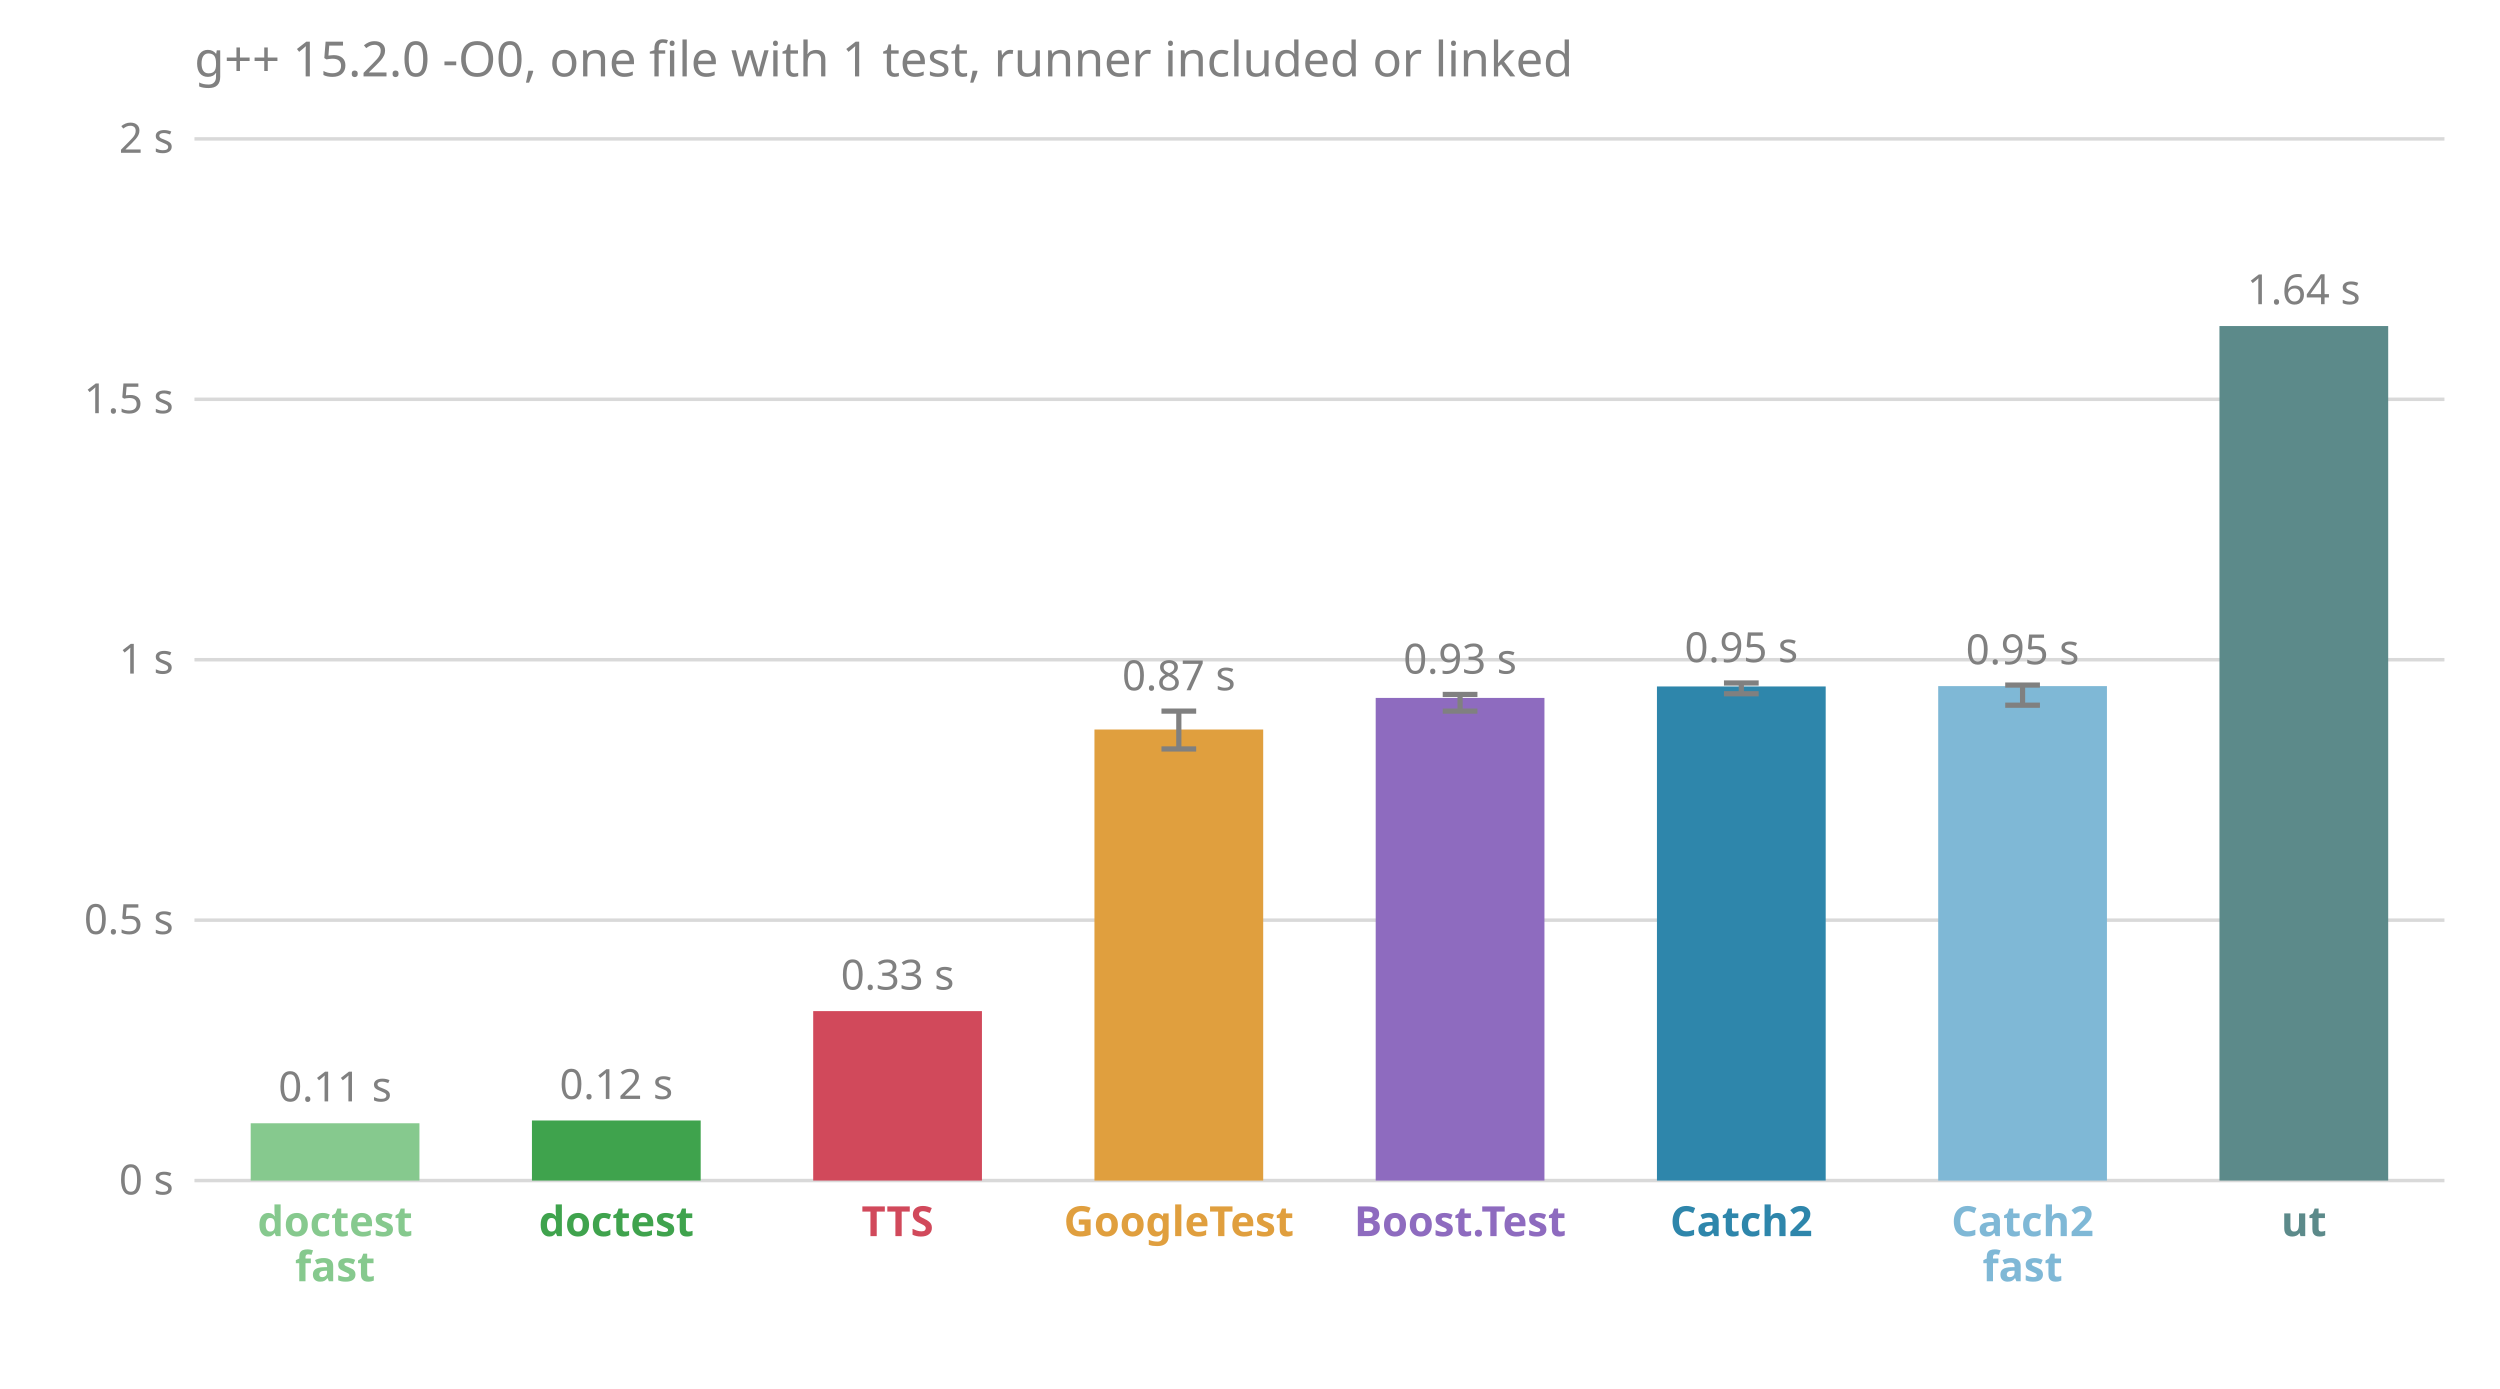
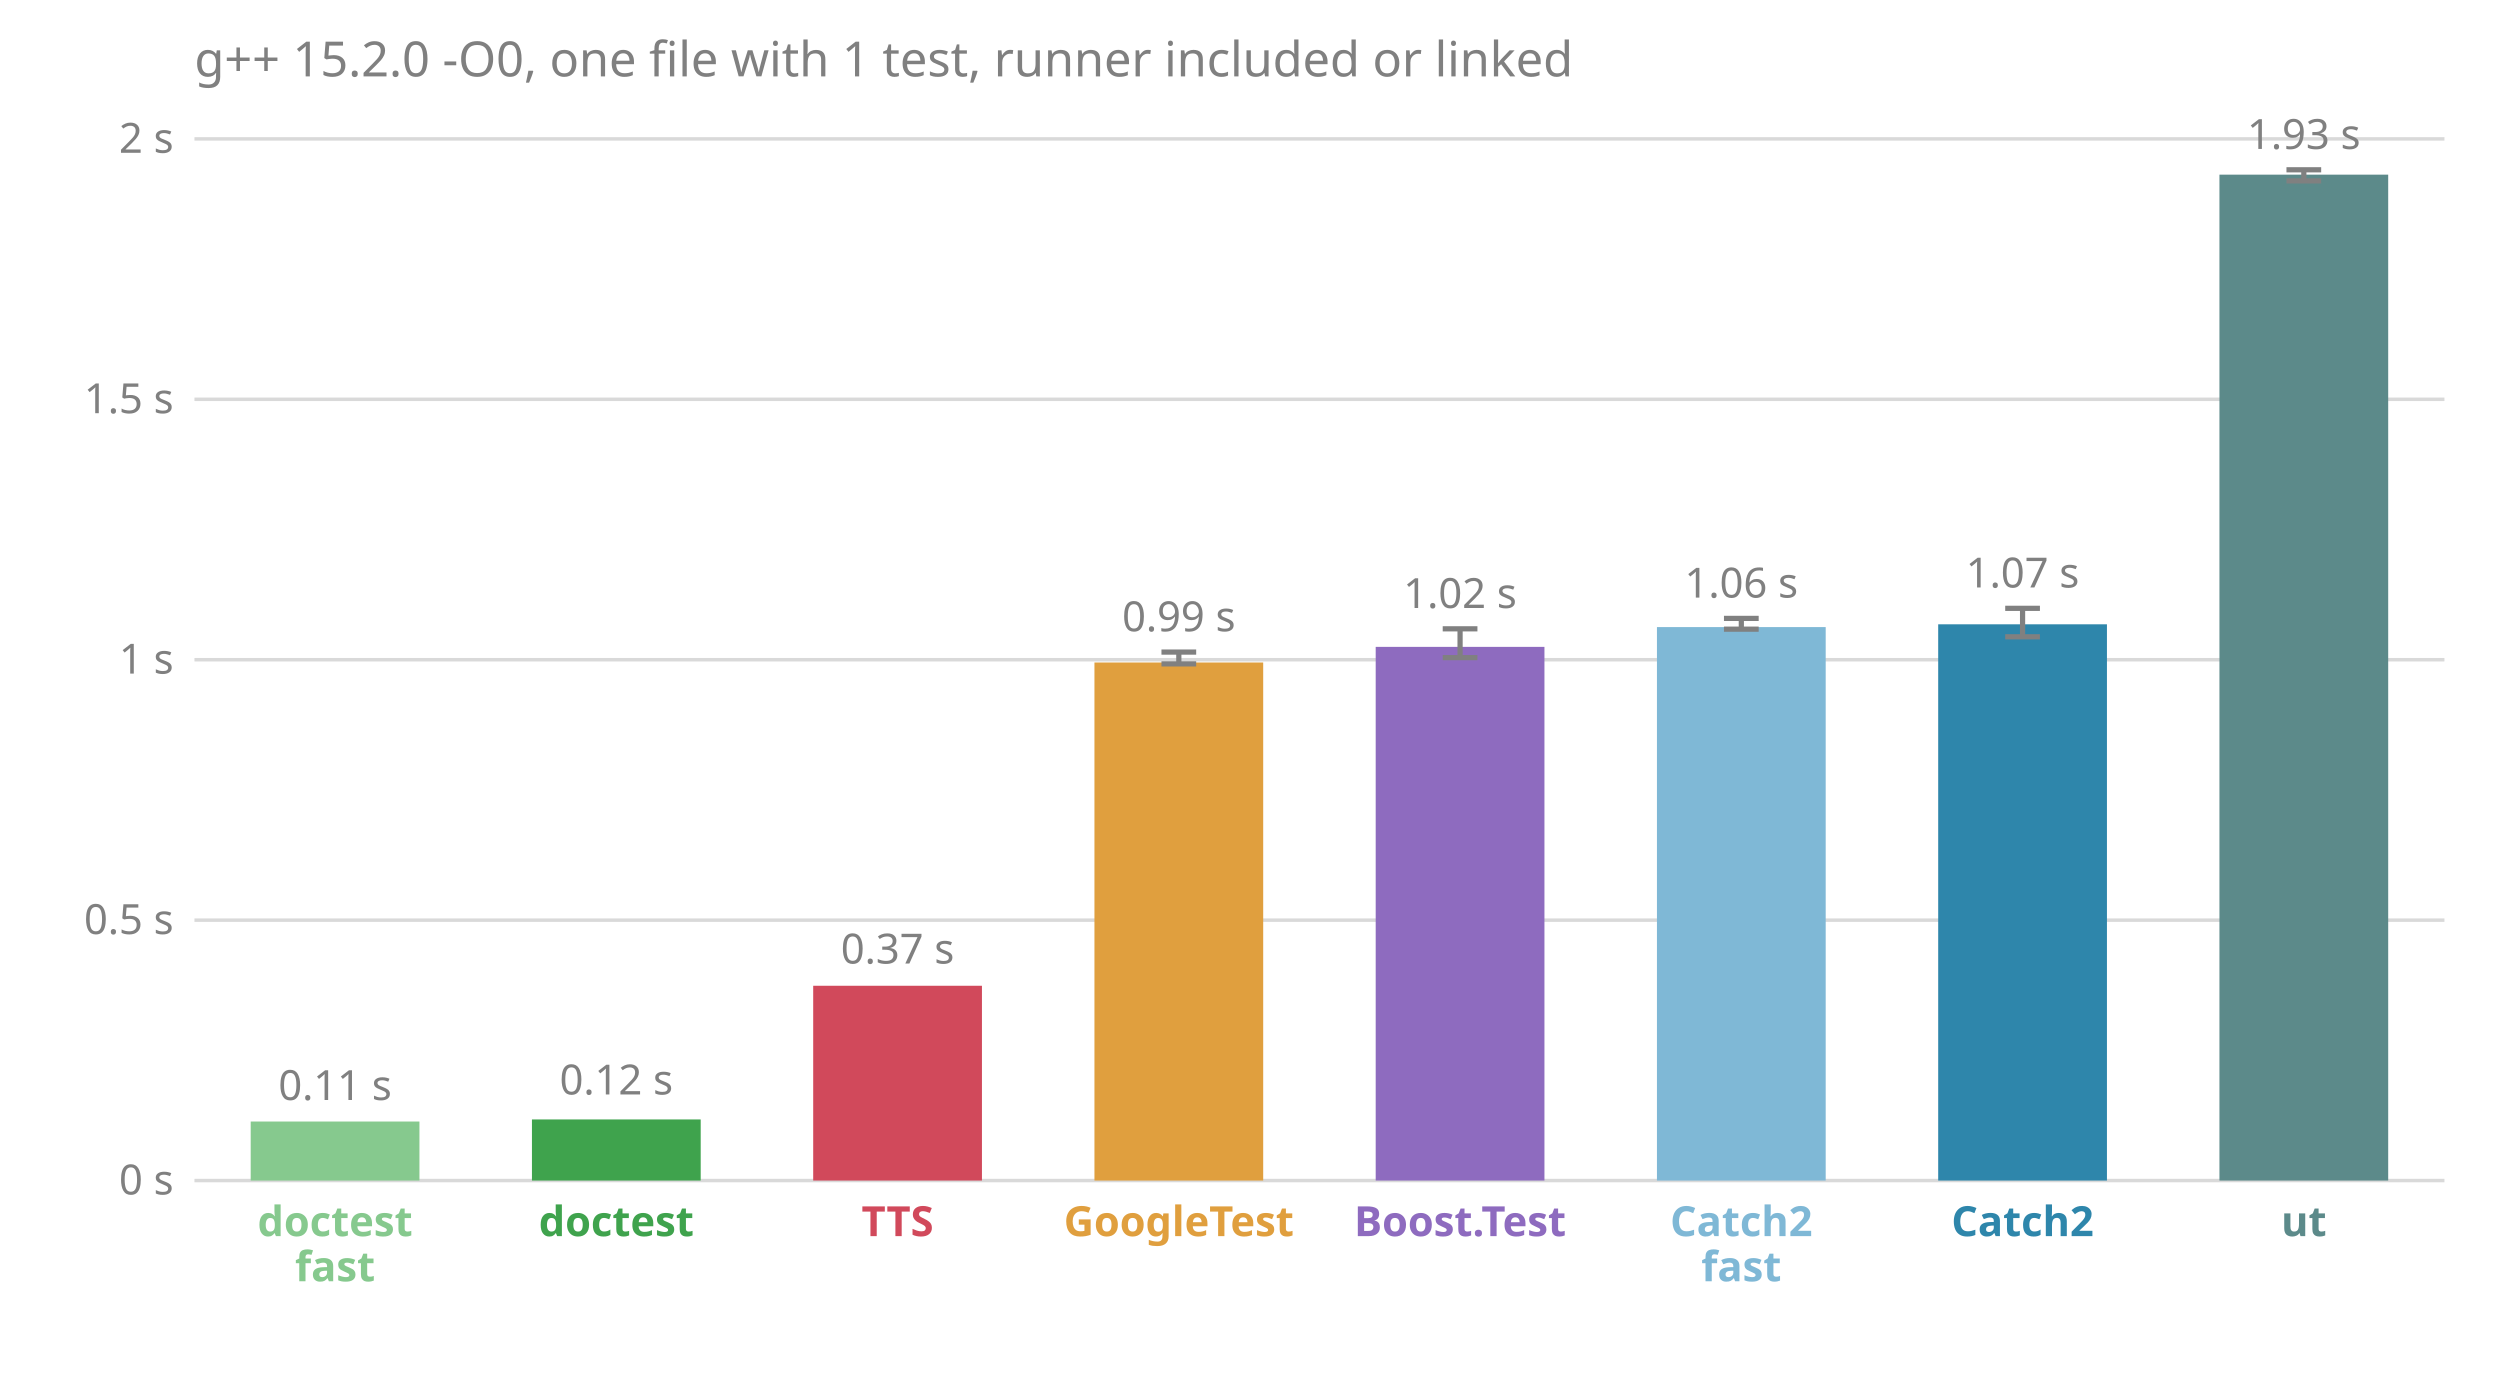
<svg xmlns="http://www.w3.org/2000/svg" viewBox="0 0 720 400" font-family="sans-serif" font-size="12">
  <text x="56.0" y="22.0" fill="#808080" font-size="14">g++ 15.2.0 -O0, one file with 1 test, runner included or linked</text>
  <line x1="56.0" x2="704.0" y1="340.0" y2="340.0" stroke="#808080" stroke-opacity="0.3" />
  <text x="50.0" y="344.0" fill="#808080" text-anchor="end">0 s</text>
  <line x1="56.0" x2="704.0" y1="265.0" y2="265.0" stroke="#808080" stroke-opacity="0.3" />
  <text x="50.0" y="269.0" fill="#808080" text-anchor="end">0.5 s</text>
  <line x1="56.0" x2="704.0" y1="190.0" y2="190.0" stroke="#808080" stroke-opacity="0.3" />
  <text x="50.0" y="194.0" fill="#808080" text-anchor="end">1 s</text>
  <line x1="56.0" x2="704.0" y1="115.0" y2="115.0" stroke="#808080" stroke-opacity="0.3" />
  <text x="50.0" y="119.0" fill="#808080" text-anchor="end">1.5 s</text>
  <line x1="56.0" x2="704.0" y1="40.0" y2="40.0" stroke="#808080" stroke-opacity="0.3" />
  <text x="50.0" y="44.0" fill="#808080" text-anchor="end">2 s</text>
-   <rect x="72.2" y="323.5" width="48.6" height="16.5" fill="#86c98e" />
-   <text x="96.5" y="317.2" fill="#808080" text-anchor="middle">0.11 s</text>
+   <rect x="72.2" y="323.0" width="48.6" height="17.0" fill="#86c98e" />
+   <text x="96.5" y="316.8" fill="#808080" text-anchor="middle">0.11 s</text>
  <text x="96.5" y="356.0" fill="#86c98e" font-weight="bold" text-anchor="middle">doctest</text>
  <text x="96.5" y="369.0" fill="#86c98e" font-weight="bold" text-anchor="middle">fast</text>
-   <rect x="153.2" y="322.7" width="48.6" height="17.3" fill="#3fa34d" />
-   <text x="177.5" y="316.5" fill="#808080" text-anchor="middle">0.12 s</text>
+   <rect x="153.2" y="322.4" width="48.6" height="17.6" fill="#3fa34d" />
+   <text x="177.5" y="315.2" fill="#808080" text-anchor="middle">0.12 s</text>
  <text x="177.5" y="356.0" fill="#3fa34d" font-weight="bold" text-anchor="middle">doctest</text>
-   <rect x="234.2" y="291.2" width="48.6" height="48.8" fill="#d1495b" />
-   <text x="258.5" y="285.0" fill="#808080" text-anchor="middle">0.33 s</text>
+   <rect x="234.2" y="283.9" width="48.6" height="56.1" fill="#d1495b" />
+   <text x="258.5" y="277.5" fill="#808080" text-anchor="middle">0.37 s</text>
  <text x="258.5" y="356.0" fill="#d1495b" font-weight="bold" text-anchor="middle">TTS</text>
-   <rect x="315.2" y="210.1" width="48.6" height="129.9" fill="#e09f3e" />
-   <line x1="339.5" x2="339.5" y1="215.7" y2="204.8" stroke="#808080" stroke-width="1.5" />
-   <line x1="334.5" x2="344.5" y1="215.7" y2="215.7" stroke="#808080" stroke-width="1.5" />
-   <line x1="334.5" x2="344.5" y1="204.8" y2="204.8" stroke="#808080" stroke-width="1.5" />
-   <text x="339.5" y="198.8" fill="#808080" text-anchor="middle">0.87 s</text>
+   <rect x="315.2" y="190.8" width="48.6" height="149.2" fill="#e09f3e" />
+   <line x1="339.5" x2="339.5" y1="191.2" y2="187.8" stroke="#808080" stroke-width="1.5" />
+   <line x1="334.5" x2="344.5" y1="191.2" y2="191.2" stroke="#808080" stroke-width="1.5" />
+   <line x1="334.5" x2="344.5" y1="187.8" y2="187.8" stroke="#808080" stroke-width="1.5" />
+   <text x="339.5" y="181.8" fill="#808080" text-anchor="middle">0.99 s</text>
  <text x="339.5" y="356.0" fill="#e09f3e" font-weight="bold" text-anchor="middle">GoogleTest</text>
-   <rect x="396.2" y="201.0" width="48.6" height="139.0" fill="#8e6bbf" />
-   <line x1="420.5" x2="420.5" y1="204.8" y2="200.0" stroke="#808080" stroke-width="1.5" />
-   <line x1="415.5" x2="425.5" y1="204.8" y2="204.8" stroke="#808080" stroke-width="1.5" />
-   <line x1="415.5" x2="425.5" y1="200.0" y2="200.0" stroke="#808080" stroke-width="1.5" />
-   <text x="420.5" y="194.0" fill="#808080" text-anchor="middle">0.93 s</text>
+   <rect x="396.2" y="186.3" width="48.6" height="153.7" fill="#8e6bbf" />
+   <line x1="420.5" x2="420.5" y1="189.4" y2="181.1" stroke="#808080" stroke-width="1.5" />
+   <line x1="415.5" x2="425.5" y1="189.4" y2="189.4" stroke="#808080" stroke-width="1.5" />
+   <line x1="415.5" x2="425.5" y1="181.1" y2="181.1" stroke="#808080" stroke-width="1.5" />
+   <text x="420.5" y="175.1" fill="#808080" text-anchor="middle">1.02 s</text>
  <text x="420.5" y="356.0" fill="#8e6bbf" font-weight="bold" text-anchor="middle">Boost.Test</text>
-   <rect x="477.2" y="197.7" width="48.6" height="142.3" fill="#2e86ab" />
-   <line x1="501.5" x2="501.5" y1="199.8" y2="196.7" stroke="#808080" stroke-width="1.5" />
-   <line x1="496.5" x2="506.5" y1="199.8" y2="199.8" stroke="#808080" stroke-width="1.5" />
-   <line x1="496.5" x2="506.5" y1="196.7" y2="196.7" stroke="#808080" stroke-width="1.5" />
-   <text x="501.5" y="190.7" fill="#808080" text-anchor="middle">0.95 s</text>
-   <text x="501.5" y="356.0" fill="#2e86ab" font-weight="bold" text-anchor="middle">Catch2</text>
-   <rect x="558.2" y="197.6" width="48.6" height="142.4" fill="#7fb8d6" />
-   <line x1="582.5" x2="582.5" y1="203.1" y2="197.3" stroke="#808080" stroke-width="1.5" />
-   <line x1="577.5" x2="587.5" y1="203.1" y2="203.1" stroke="#808080" stroke-width="1.5" />
-   <line x1="577.5" x2="587.5" y1="197.3" y2="197.3" stroke="#808080" stroke-width="1.5" />
-   <text x="582.5" y="191.3" fill="#808080" text-anchor="middle">0.95 s</text>
-   <text x="582.5" y="356.0" fill="#7fb8d6" font-weight="bold" text-anchor="middle">Catch2</text>
-   <text x="582.5" y="369.0" fill="#7fb8d6" font-weight="bold" text-anchor="middle">fast</text>
-   <rect x="639.2" y="93.9" width="48.6" height="246.1" fill="#5c8a8a" />
-   <text x="663.5" y="87.6" fill="#808080" text-anchor="middle">1.64 s</text>
+   <rect x="477.2" y="180.6" width="48.6" height="159.4" fill="#7fb8d6" />
+   <line x1="501.5" x2="501.5" y1="181.2" y2="178.1" stroke="#808080" stroke-width="1.5" />
+   <line x1="496.5" x2="506.5" y1="181.2" y2="181.2" stroke="#808080" stroke-width="1.5" />
+   <line x1="496.5" x2="506.5" y1="178.1" y2="178.1" stroke="#808080" stroke-width="1.5" />
+   <text x="501.5" y="172.1" fill="#808080" text-anchor="middle">1.06 s</text>
+   <text x="501.5" y="356.0" fill="#7fb8d6" font-weight="bold" text-anchor="middle">Catch2</text>
+   <text x="501.5" y="369.0" fill="#7fb8d6" font-weight="bold" text-anchor="middle">fast</text>
+   <rect x="558.2" y="179.8" width="48.6" height="160.2" fill="#2e86ab" />
+   <line x1="582.5" x2="582.5" y1="183.4" y2="175.2" stroke="#808080" stroke-width="1.5" />
+   <line x1="577.5" x2="587.5" y1="183.4" y2="183.4" stroke="#808080" stroke-width="1.5" />
+   <line x1="577.5" x2="587.5" y1="175.2" y2="175.2" stroke="#808080" stroke-width="1.5" />
+   <text x="582.5" y="169.2" fill="#808080" text-anchor="middle">1.07 s</text>
+   <text x="582.5" y="356.0" fill="#2e86ab" font-weight="bold" text-anchor="middle">Catch2</text>
+   <rect x="639.2" y="50.3" width="48.6" height="289.7" fill="#5c8a8a" />
+   <line x1="663.5" x2="663.5" y1="52.1" y2="48.9" stroke="#808080" stroke-width="1.5" />
+   <line x1="658.5" x2="668.5" y1="52.1" y2="52.1" stroke="#808080" stroke-width="1.5" />
+   <line x1="658.5" x2="668.5" y1="48.9" y2="48.9" stroke="#808080" stroke-width="1.5" />
+   <text x="663.5" y="42.9" fill="#808080" text-anchor="middle">1.93 s</text>
  <text x="663.5" y="356.0" fill="#5c8a8a" font-weight="bold" text-anchor="middle">ut</text>
</svg>
